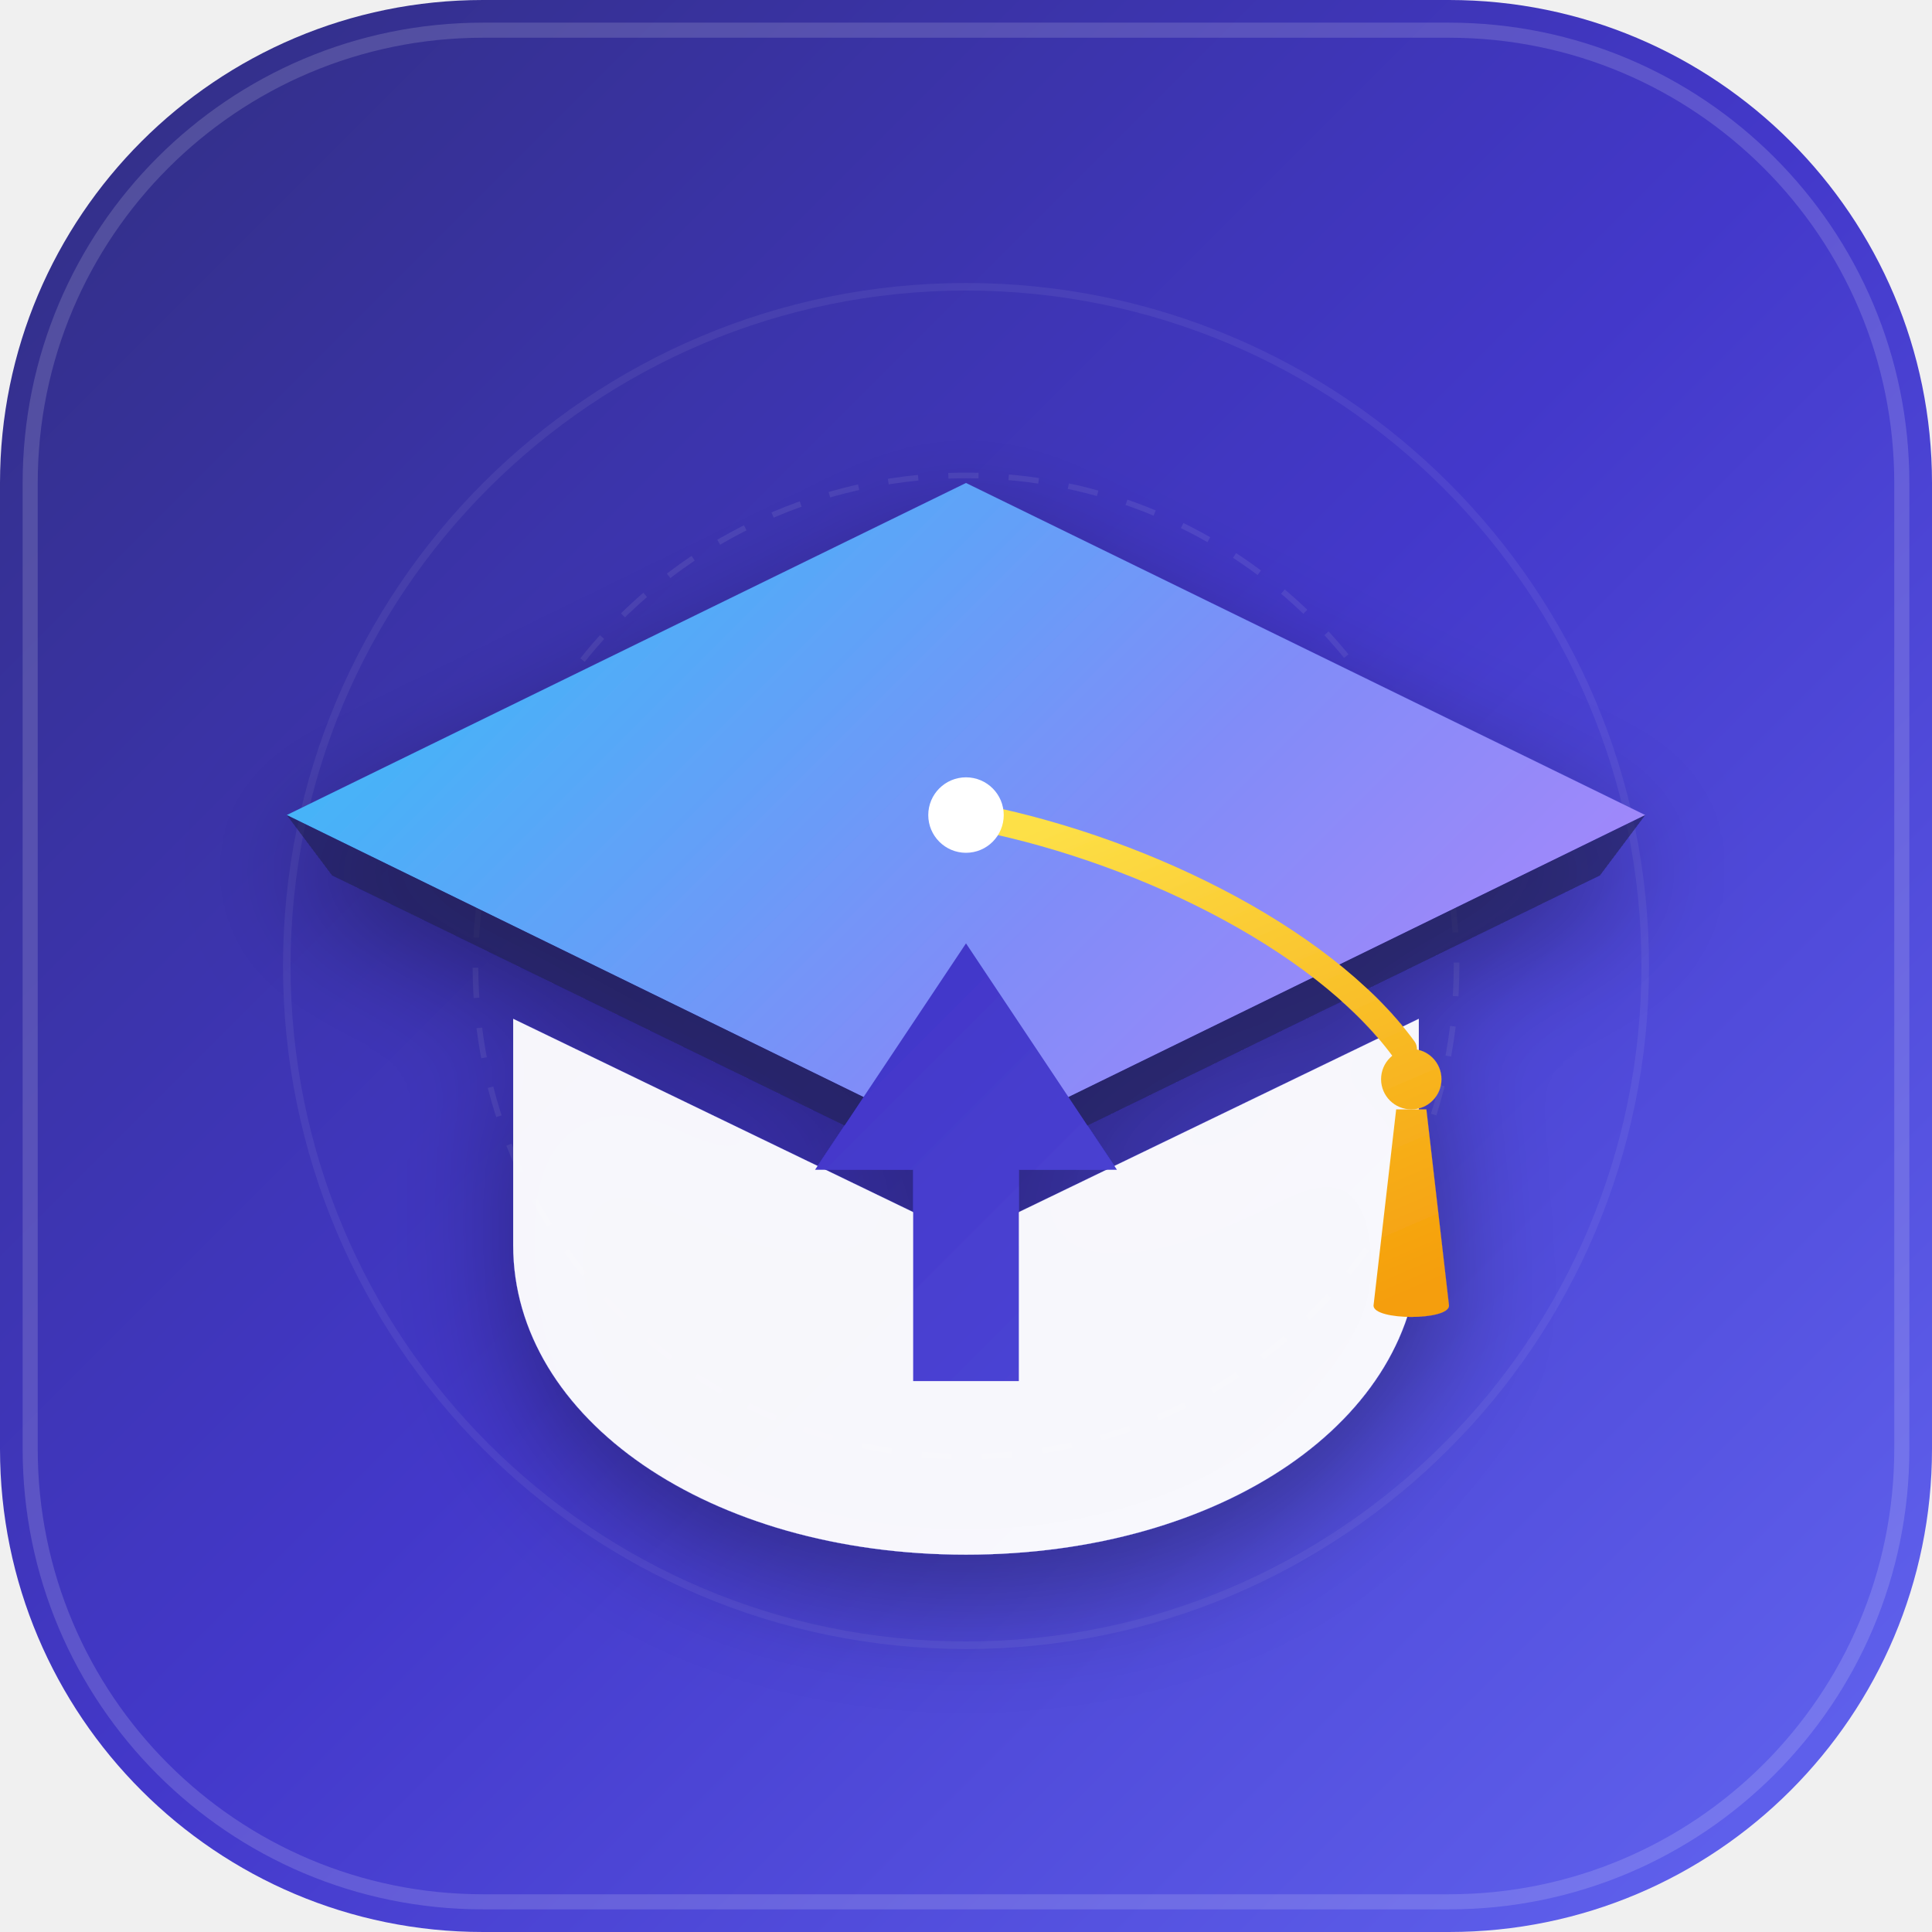
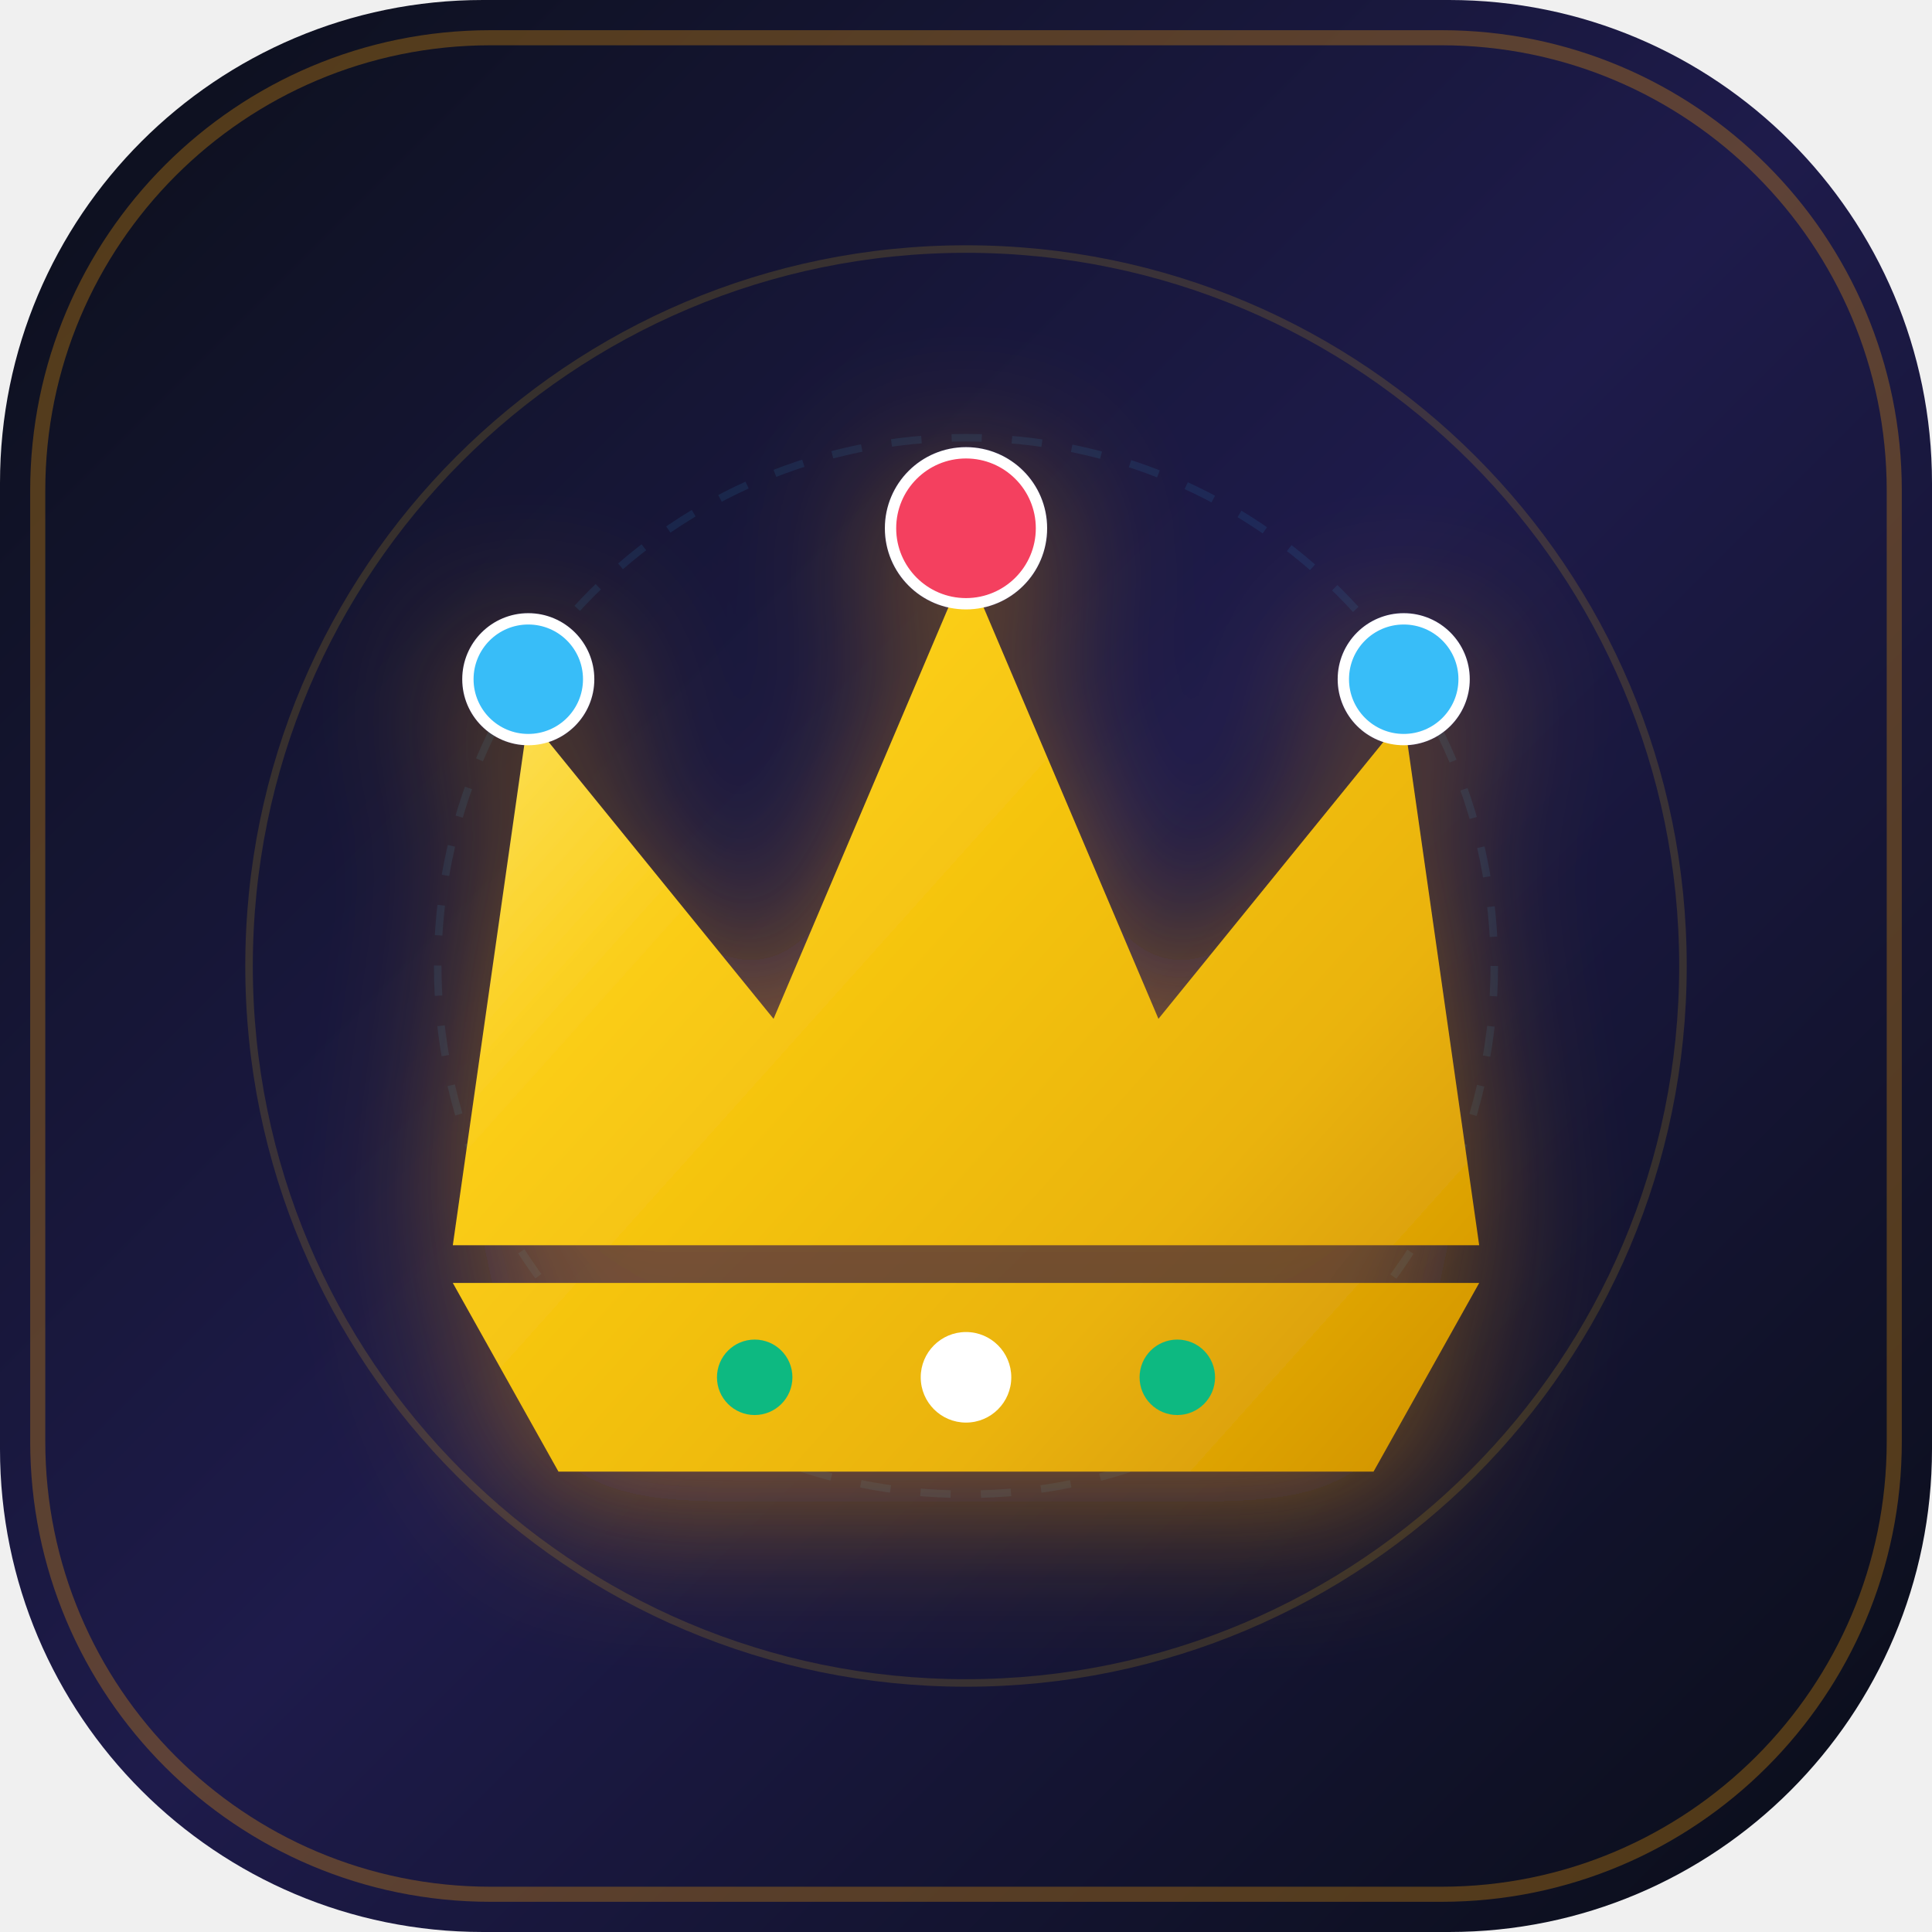
<svg xmlns="http://www.w3.org/2000/svg" viewBox="0 0 512 512" fill="none">
  <defs>
    <linearGradient id="bgGrad" x1="0" y1="0" x2="512" y2="512" gradientUnits="userSpaceOnUse">
-       <stop offset="0%" stop-color="#312e81" />
-       <stop offset="50%" stop-color="#4338ca" />
-       <stop offset="100%" stop-color="#6366f1" />
+       <stop offset="0%" stop-color="#0b0f19" />
+       <stop offset="50%" stop-color="#1e1b4b" />
+       <stop offset="100%" stop-color="#090d16" />
    </linearGradient>
-     <linearGradient id="accentGrad" x1="120" y1="120" x2="400" y2="400" gradientUnits="userSpaceOnUse">
-       <stop offset="0%" stop-color="#38bdf8" />
-       <stop offset="50%" stop-color="#818cf8" />
-       <stop offset="100%" stop-color="#c084fc" />
-     </linearGradient>
-     <linearGradient id="goldGrad" x1="320" y1="200" x2="380" y2="340" gradientUnits="userSpaceOnUse">
-       <stop offset="0%" stop-color="#fde047" />
-       <stop offset="100%" stop-color="#f59e0b" />
+     <linearGradient id="goldCrown" x1="100" y1="120" x2="412" y2="400" gradientUnits="userSpaceOnUse">
+       <stop offset="0%" stop-color="#fef08a" />
+       <stop offset="35%" stop-color="#facc15" />
+       <stop offset="70%" stop-color="#eab308" />
+       <stop offset="100%" stop-color="#ca8a04" />
    </linearGradient>
    <filter id="glow" x="-20%" y="-20%" width="140%" height="140%">
-       <feDropShadow dx="0" dy="12" stdDeviation="16" flood-color="#000000" flood-opacity="0.35" />
+       <feDropShadow dx="0" dy="8" stdDeviation="20" flood-color="#f59e0b" flood-opacity="0.5" />
    </filter>
  </defs>
  <rect width="512" height="512" rx="128" fill="url(#bgGrad)" />
-   <rect x="8" y="8" width="496" height="496" rx="120" stroke="rgba(255,255,255,0.15)" stroke-width="4" fill="none" />
-   <circle cx="256" cy="256" r="180" stroke="rgba(255, 255, 255, 0.06)" stroke-width="2" />
-   <circle cx="256" cy="256" r="130" stroke="rgba(255, 255, 255, 0.08)" stroke-width="1.5" stroke-dasharray="8 8" />
+   <rect x="10" y="10" width="492" height="492" rx="120" stroke="#f59e0b" stroke-opacity="0.3" stroke-width="4" fill="none" />
+   <circle cx="256" cy="256" r="190" stroke="#facc15" stroke-opacity="0.15" stroke-width="2" />
+   <circle cx="256" cy="256" r="140" stroke="#38bdf8" stroke-opacity="0.1" stroke-width="2" stroke-dasharray="8 8" />
  <g filter="url(#glow)">
-     <path d="M256 128L76 216L256 304L436 216L256 128Z" fill="url(#accentGrad)" />
-     <path d="M76 216L88 232L256 314L424 232L436 216L256 304L76 216Z" fill="#1e1b4b" opacity="0.6" />
-     <path d="M136 270V330C136 376 188 412 256 412C324 412 376 376 376 330V270L256 328L136 270Z" fill="#ffffff" opacity="0.95" />
-     <path d="M256 250L216 310H242V366H270V310H296L256 250Z" fill="url(#bgGrad)" />
-     <path d="M256 216C300 224 350 248 372 278" stroke="url(#goldGrad)" stroke-width="7" stroke-linecap="round" fill="none" />
-     <circle cx="374" cy="286" r="8" fill="url(#goldGrad)" />
-     <path d="M370 294L364 346C364 350 384 350 384 346L378 294Z" fill="url(#goldGrad)" />
-     <circle cx="256" cy="216" r="10" fill="#ffffff" />
+     <path d="M120 340H392L364 390H148L120 340Z" fill="url(#goldCrown)" />
+     <path d="M120 330L140 190L205 270L256 150L307 270L372 190L392 330H120Z" fill="url(#goldCrown)" />
+     <circle cx="140" cy="180" r="16" fill="#38bdf8" stroke="#ffffff" stroke-width="3" />
+     <circle cx="256" cy="140" r="20" fill="#f43f5e" stroke="#ffffff" stroke-width="3" />
+     <circle cx="372" cy="180" r="16" fill="#38bdf8" stroke="#ffffff" stroke-width="3" />
+     <circle cx="200" cy="365" r="10" fill="#10b981" />
+     <circle cx="256" cy="365" r="12" fill="#ffffff" />
+     <circle cx="312" cy="365" r="10" fill="#10b981" />
  </g>
</svg>
